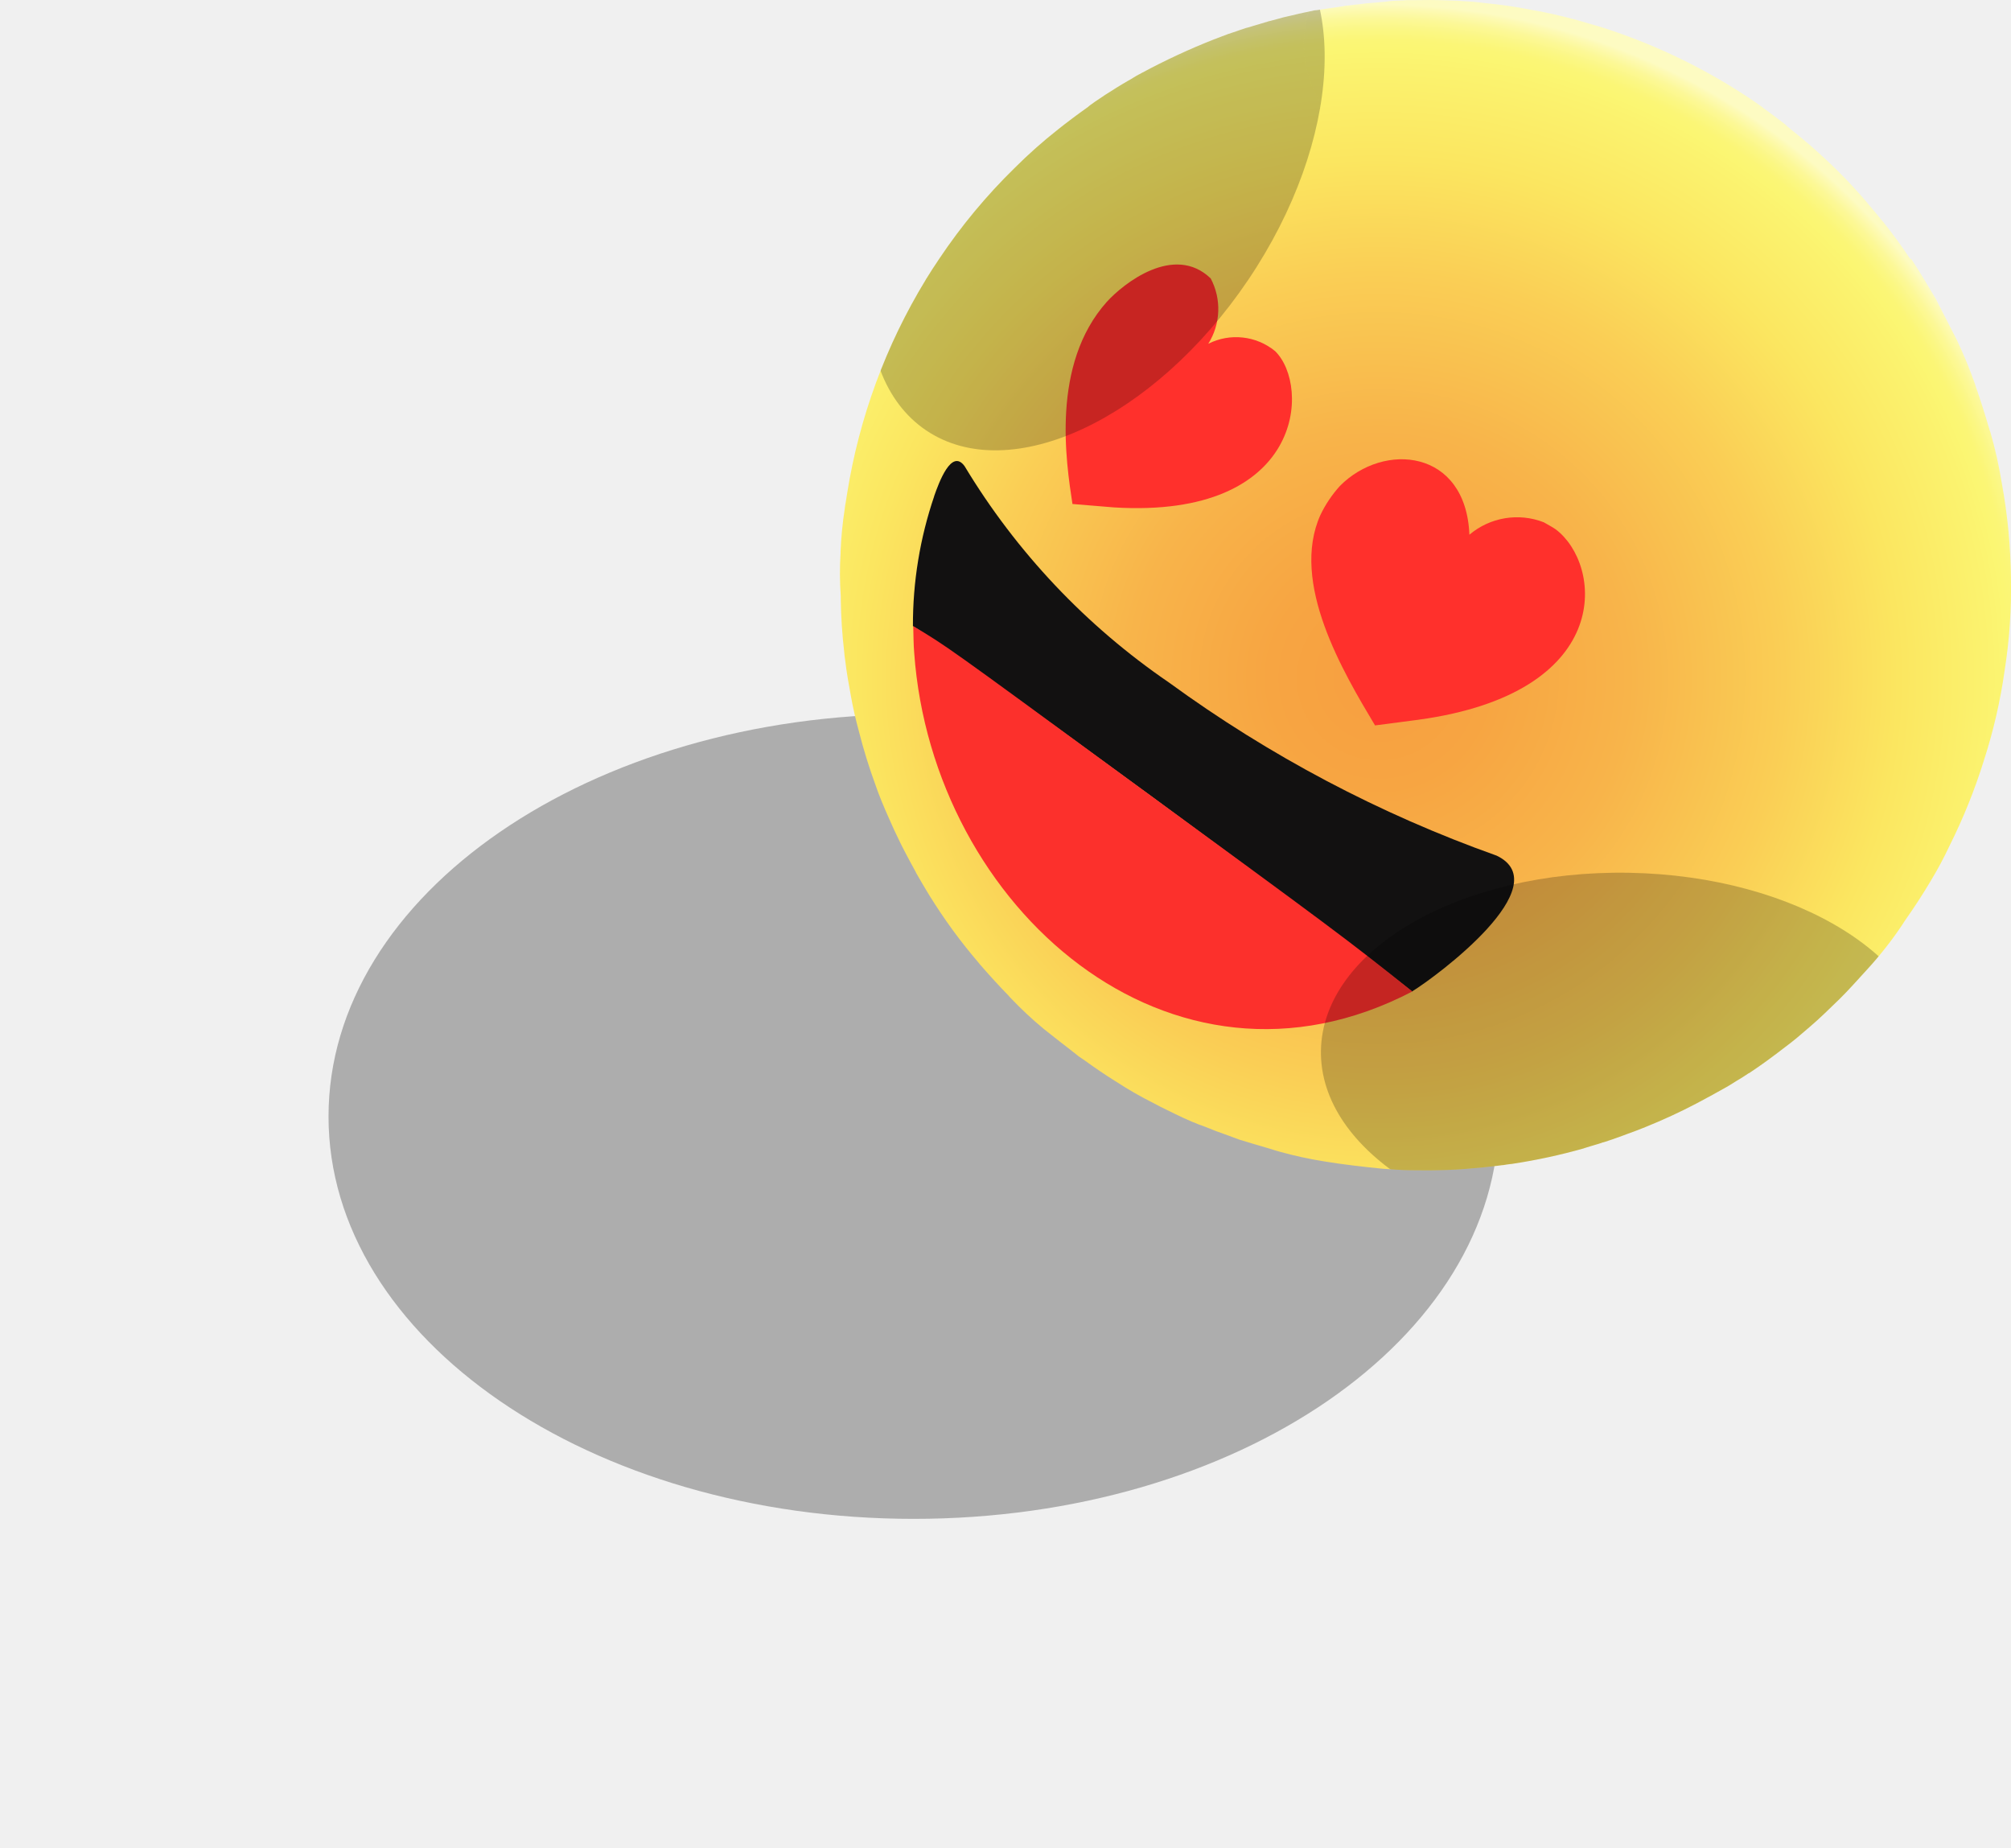
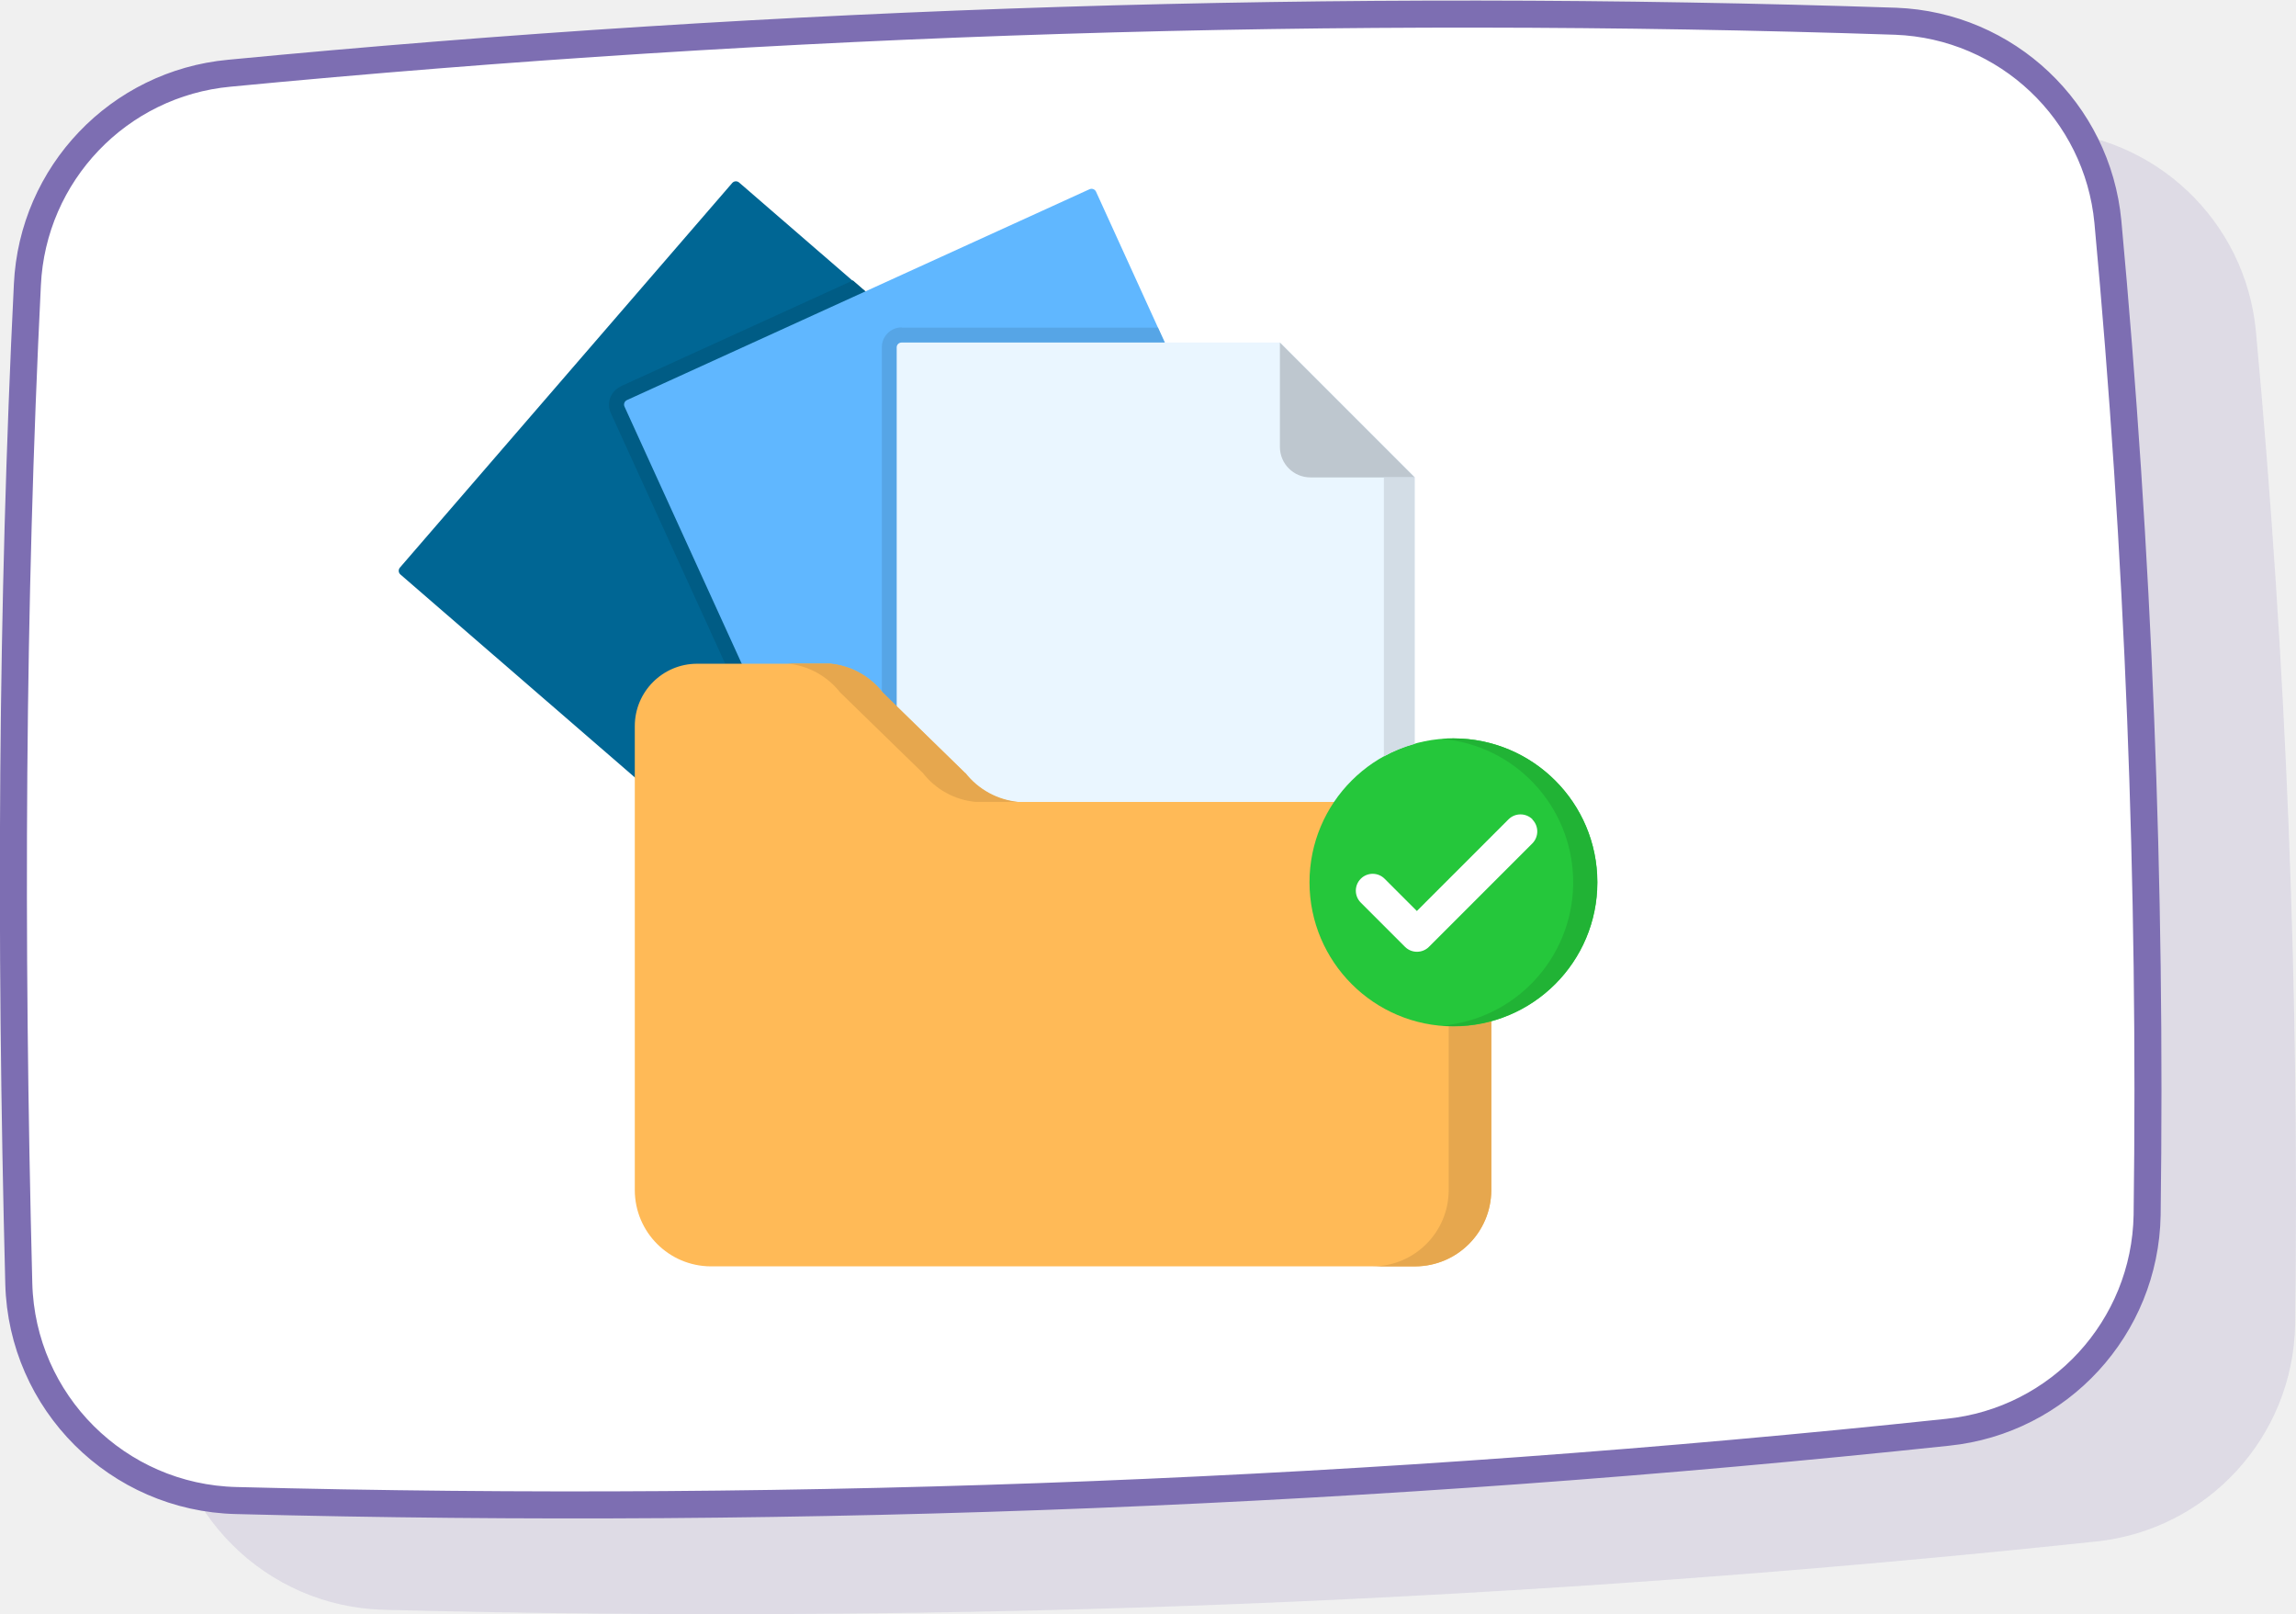
- <svg xmlns="http://www.w3.org/2000/svg" xmlns:xlink="http://www.w3.org/1999/xlink" width="82.478" height="75.758" viewBox="0 0 82.478 75.758">
-   <defs>
-     <radialGradient id="radial-gradient" cx="0.471" cy="0.58" r="0.575" gradientTransform="matrix(-0.999, -0.004, -0.004, 1, 0.933, 0.001)" gradientUnits="objectBoundingBox">
-       <stop offset="0" stop-color="#f79f40" />
-       <stop offset="0.163" stop-color="#f7a542" />
-       <stop offset="0.371" stop-color="#f8b44a" />
-       <stop offset="0.601" stop-color="#face55" />
-       <stop offset="0.771" stop-color="#fbe660" />
-       <stop offset="0.91" stop-color="#fbf36f" />
-       <stop offset="0.932" stop-color="#fbf672" />
-       <stop offset="0.947" stop-color="#fbf676" />
-       <stop offset="0.962" stop-color="#fbf783" />
-       <stop offset="0.978" stop-color="#fcf897" />
-       <stop offset="0.994" stop-color="#fdfab4" />
-       <stop offset="1" stop-color="#fdfbc2" />
-     </radialGradient>
-     <clipPath id="clip-path">
-       <path id="Trazado_116496" data-name="Trazado 116496" d="M52.65,29.84v-.06c0-.11-.03-.77-.15-1.75-.01-.09-.02-.17-.03-.26-.02-.12-.04-.25-.06-.38a23.894,23.894,0,0,0-3.15-8.77c0-.01-.01-.01-.01-.02-.17-.29-.35-.57-.54-.85h0a23.353,23.353,0,0,0-3.06-3.74,20.449,20.449,0,0,0-1.77-1.6c-.39-.32-.78-.62-1.19-.91a.265.265,0,0,1-.06-.05l-.05-.04-.21-.15c-.26-.18-.55-.37-.86-.57h0c-.01-.01-.02-.01-.03-.02-.15-.09-.3-.19-.47-.28-.07-.04-.15-.09-.22-.13s-.12-.07-.19-.11a1.092,1.092,0,0,0-.15-.08,25.413,25.413,0,0,0-2.93-1.4c-.26-.11-.47-.18-.58-.23l-.18-.07-.18-.07c-.01,0-.02-.01-.03-.01l-.04-.01-.3-.1-.04-.01c-.01,0-.03-.01-.04-.01l-.2-.07a2.759,2.759,0,0,0-.27-.08l-.23-.07c-.04-.01-.09-.03-.13-.04-.01,0-.03-.01-.04-.01s-.03-.01-.05-.01a.636.636,0,0,1-.07-.02l-.26-.07-.22-.06c-.07-.02-.14-.03-.21-.05h-.01l-.13-.03-.25-.06-.18-.04a2.049,2.049,0,0,0-.24-.05c-.01,0-.03-.01-.04-.01-.06-.01-.12-.03-.18-.04l-.11-.02-.13-.03h-.02l-.04-.01c-.02,0-.05-.01-.07-.01a1.766,1.766,0,0,1-.2-.04.6.6,0,0,0-.12-.02h0a2.068,2.068,0,0,1-.22-.04l-.19-.03c-.03-.01-.07-.01-.11-.02a.985.985,0,0,0-.17-.02,1,1,0,0,0-.16-.02l-.27-.03-.25-.03c-.03,0-.05-.01-.08-.01h-.02a1.641,1.641,0,0,0-.23-.02l-.34-.03c-.08-.01-.16-.01-.23-.02-.09-.01-.17-.01-.26-.02s-.18-.01-.27-.02A.97.97,0,0,1,29.76,7h-.37c-.48-.01-.96-.01-1.45,0-.11,0-.21,0-.31.01s-.22.01-.32.02c-.07,0-.13.01-.19.01-.16.01-.31.02-.46.04-.05,0-.11.01-.16.01-.22.02-.43.04-.64.07-.1.01-.2.02-.3.04h-.01c-.02,0-.04.01-.06.01q-.24.03-.45.06c-.11.02-.23.04-.34.05-.26.04-.47.08-.61.11-.7.14-1.38.3-2.06.5-.41.11-.77.22-1.21.38a24.021,24.021,0,0,0-5.31,2.61h0c-.17.11-.33.22-.49.33a.265.265,0,0,0-.06.05c-.28.2-.56.4-.84.61a.423.423,0,0,1-.07.05l-.02.02-.02.02c-.01.01-.02.02-.03.02s-.02.01-.03.02c-.08.06-.15.12-.23.18-.15.12-.3.24-.44.36-.08.07-.16.13-.24.2-.16.14-.32.27-.46.4l-.02.02-.02.02c-.03.03-.07.06-.1.09-.75.69-1.21,1.19-1.24,1.22-.23.25-.46.51-.69.77-.16.19-.33.38-.5.59-.01.01-.02.03-.04.04l-.03.03c-.34.42-.69.89-1.08,1.46l-.01.01-.01.01c-.01.01-.01.02-.02.02-.18.26-.36.55-.54.86-.16.26-.32.52-.46.75l-.46.88c-.15.29-.29.56-.42.82a16.758,16.758,0,0,0-.76,1.82h0v.01c-.22.6-.42,1.23-.6,1.84l-.01.02a.037.037,0,0,1-.01.03,17.968,17.968,0,0,0-.5,2.13,23.506,23.506,0,0,0-.17,7.66,22.794,22.794,0,0,0,.82,3.68,23.944,23.944,0,0,0,1.38,3.51,15.311,15.311,0,0,0,.75,1.42c.32.56.68,1.11,1.06,1.66.04.07.09.13.13.2a16,16,0,0,0,1.39,1.8c.34.37.78.88,1.14,1.24s.83.82,1.22,1.15h0c.42.37.6.53.99.83q.72.585,1.47,1.08h.01c.16.11.32.22.49.32.19.12.38.24.55.34.09.05.22.13.36.21a.573.573,0,0,1,.07.04c.15.09.33.18.52.29.04.02.09.05.13.07a22.789,22.789,0,0,0,2.12,1c.18.07.42.17.7.28l.24.09.42.15.3.1.11.03c.01,0,.01,0,.02.01l.16.05a2.759,2.759,0,0,0,.27.08l.26.08c.01,0,.02,0,.02.01a22.1,22.1,0,0,0,2.96.66l.09.01c.08.01.17.03.27.04h.03l.23.03.53.06c.24.03.56.05.79.07s.49.03.74.04h.02c.13.01.25.01.37.01.33.01.77,0,1.1.01s.79-.03,1.13-.05c.72-.06,1.68-.17,2.39-.28a18.747,18.747,0,0,0,1.84-.38c.14-.04.28-.08.43-.12.43-.12.87-.25,1.24-.36l.43-.16c.35-.12.69-.25,1.03-.38l.17-.06c.4-.15.89-.38,1.32-.59.19-.09.37-.18.55-.28a15.71,15.71,0,0,0,1.56-.88c.02-.01.03-.02.05-.03.41-.26.82-.52,1.22-.81.09-.06.18-.12.26-.17l.44-.34c.12-.09.23-.18.35-.27l.66-.52a14.289,14.289,0,0,0,1.37-1.26l.03-.03.07-.07c.35-.35.74-.77,1.2-1.29a.138.138,0,0,0,.03-.04h0a20.958,20.958,0,0,0,2.02-2.71c.01-.01.01-.02.02-.03.19-.3.38-.61.57-.95v-.01h0c.08-.14.16-.29.24-.44.11-.2.22-.41.31-.59l.09-.18c.16-.32.31-.65.47-.99.21-.47.41-.94.56-1.36h0c.26-.7.5-1.44.71-2.23.13-.48.25-.96.33-1.41.1-.48.18-.98.25-1.5.02-.12.03-.23.05-.34.08-.69.14-1.41.16-2.14v-.13C52.68,31.04,52.68,30.45,52.65,29.84Z" transform="translate(-4.654 -6.992)" />
-     </clipPath>
-     <linearGradient id="linear-gradient" x1="-0.166" y1="-323.933" x2="-1.166" y2="-323.933" gradientUnits="objectBoundingBox">
-       <stop offset="0" stop-color="#19b79c" />
-       <stop offset="0.405" stop-color="#1dbb9e" />
-       <stop offset="0.825" stop-color="#2ac8a3" />
-       <stop offset="0.997" stop-color="#31cfa6" />
-     </linearGradient>
-     <linearGradient id="linear-gradient-2" x1="-2.106" y1="-363.238" x2="-3.08" y2="-363.238" xlink:href="#linear-gradient" />
-     <clipPath id="clip-path-2">
-       <path id="Trazado_116504" data-name="Trazado 116504" d="M4.652,29.65v-.06a15.757,15.757,0,0,1,.17-1.74,2.335,2.335,0,0,1,.04-.26c.02-.12.04-.25.06-.38a24.088,24.088,0,0,1,3.22-8.75c0-.01.01-.01.01-.02.18-.29.36-.57.55-.85h0a23.39,23.39,0,0,1,3.09-3.72,20.134,20.134,0,0,1,1.78-1.58q.585-.465,1.2-.9a.265.265,0,0,0,.06-.05l.05-.04.21-.15c.26-.18.55-.37.86-.56h0c.01-.01.02-.01.03-.02.15-.09.31-.19.47-.28a2.53,2.53,0,0,0,.22-.13c.06-.04.12-.07.19-.11.05-.03.1-.05.15-.08a27.308,27.308,0,0,1,2.95-1.37c.26-.1.47-.18.58-.22l.18-.06.18-.06c.01,0,.02-.01.03-.01l.05-.02.3-.1.04-.01c.01,0,.03-.01.04-.01l.2-.06c.08-.02.19-.06.27-.08l.23-.07a.647.647,0,0,0,.13-.04c.01,0,.03-.01.04-.01s.03-.01.05-.01a.637.637,0,0,0,.07-.02l.26-.07.22-.06c.07-.02.14-.03.21-.05h.01l.13-.03c.08-.02.18-.04.25-.06l.18-.04c.08-.02.16-.03.24-.05.01,0,.03-.01.04-.01a1.163,1.163,0,0,0,.18-.04l.11-.01.13-.02h.02l.04-.01c.02,0,.05-.01.07-.01l.2-.03c.04-.01.09-.01.13-.02h0l.22-.03.19-.03a.516.516,0,0,0,.11-.02.985.985,0,0,1,.17-.02c.06-.01.11-.01.16-.02l.27-.03.25-.03c.03,0,.05-.01.08-.01h.02c.07-.01.15-.01.23-.02l.34-.03c.08-.01.16-.01.23-.02a1.569,1.569,0,0,1,.24-.03,2.437,2.437,0,0,1,.27-.01.86.86,0,0,1,.16-.01l.15-.01h.24c.49-.01.97-.01,1.45.01.11,0,.21.01.31.01s.22.01.32.02c.07,0,.13.01.19.01.16.01.31.02.46.04.05.01.11.01.16.02.22.02.43.05.64.07.1.01.2.03.3.04h.01c.02,0,.04.01.06.01.16.02.31.05.45.07l.34.06c.26.05.47.09.6.11.69.14,1.38.31,2.06.52.41.11.76.23,1.21.39a24.178,24.178,0,0,1,5.28,2.65h0c.16.11.33.22.49.34a.265.265,0,0,1,.06.05c.28.2.56.41.83.62a.424.424,0,0,0,.07.05l.02.02.02.02.03.03c.01.01.02.01.02.02.08.06.15.12.22.18.15.12.3.24.44.36.08.07.16.14.24.2.16.14.31.28.46.41l.02.02.02.02c.03.03.07.06.1.09.75.69,1.2,1.2,1.23,1.23.23.25.46.51.68.78.16.19.32.38.49.59.01.01.02.03.04.04l.02.03c.33.42.69.89,1.07,1.47l.04.01.01.01c.01.01.01.02.02.02.17.26.36.56.54.86.16.26.31.53.45.75l.45.88c.15.29.29.56.42.82a18.431,18.431,0,0,1,.75,1.83h0v.01c.21.6.41,1.23.59,1.85l.01.02a.037.037,0,0,0,.01.03,17.59,17.59,0,0,1,.48,2.14,22.71,22.71,0,0,1,.37,3.87,21.465,21.465,0,0,1-.26,3.8,21.96,21.96,0,0,1-.85,3.68,23.286,23.286,0,0,1-1.41,3.5,15.244,15.244,0,0,1-.76,1.42c-.33.56-.69,1.11-1.07,1.65-.04.07-.09.13-.13.2a15.2,15.2,0,0,1-1.41,1.79c-.34.37-.79.88-1.15,1.23s-.84.82-1.22,1.14h0c-.43.37-.6.52-1,.82-.49.38-.98.74-1.48,1.07H41.9c-.16.11-.32.21-.49.31-.19.12-.38.24-.55.33-.09.05-.22.12-.36.2a.574.574,0,0,0-.07.04c-.15.08-.33.18-.52.28-.04.02-.09.05-.13.07a23.108,23.108,0,0,1-2.12.98c-.18.07-.42.17-.71.27l-.24.09-.42.15-.3.1-.11.03c-.01,0-.01,0-.02.01l-.16.05c-.08.02-.19.06-.27.08l-.26.08c-.01,0-.02,0-.02.01a23.962,23.962,0,0,1-2.96.64l-.09.01c-.08.01-.17.02-.27.04H31.8l-.23.03-.53.06c-.24.02-.56.05-.79.07s-.49.03-.74.04h-.02c-.13,0-.25.01-.37.01-.33.01-.77,0-1.1,0s-.79-.04-1.13-.06c-.72-.07-1.68-.18-2.39-.3a16.281,16.281,0,0,1-1.84-.4c-.14-.04-.28-.08-.43-.13-.43-.12-.87-.26-1.24-.37l-.43-.16c-.35-.12-.69-.25-1.03-.39l-.17-.06c-.4-.15-.88-.38-1.32-.6-.19-.09-.37-.18-.55-.28a15.612,15.612,0,0,1-1.55-.89.219.219,0,0,0-.05-.03c-.41-.26-.81-.53-1.21-.82-.09-.06-.17-.12-.25-.17L14,49.97c-.12-.09-.23-.18-.35-.27l-.66-.52a15.233,15.233,0,0,1-1.36-1.27l-.03-.03-.06-.07c-.34-.35-.74-.78-1.19-1.3a.138.138,0,0,1-.03-.04h0a21.889,21.889,0,0,1-2-2.73c-.01-.01-.01-.02-.02-.03-.18-.3-.37-.61-.56-.95v-.01h0c-.08-.14-.16-.29-.24-.44-.11-.21-.22-.41-.31-.59l-.09-.18c-.16-.32-.31-.65-.46-.99-.21-.47-.41-.95-.55-1.36h0a22.441,22.441,0,0,1-.69-2.23c-.13-.48-.24-.96-.32-1.41-.09-.49-.18-.98-.24-1.5-.02-.12-.03-.23-.04-.34a21.166,21.166,0,0,1-.14-2.14v-.13A13.347,13.347,0,0,1,4.652,29.65Z" transform="translate(-4.627 -6.983)" fill="url(#radial-gradient)" />
-     </clipPath>
-   </defs>
-   <g id="Grupo_157926" data-name="Grupo 157926" transform="translate(13.474)">
-     <ellipse id="Elipse_4737" data-name="Elipse 4737" cx="24" cy="16.5" rx="24" ry="16.5" transform="translate(0 29.284)" fill="#0b0b0b" opacity="0.292" style="mix-blend-mode: multiply;isolation: isolate" />
-     <path id="Trazado_116493" data-name="Trazado 116493" d="M4.652,29.65v-.06a15.757,15.757,0,0,1,.17-1.74,2.335,2.335,0,0,1,.04-.26c.02-.12.04-.25.06-.38a24.088,24.088,0,0,1,3.22-8.75c0-.01.01-.01.01-.02.18-.29.36-.57.55-.85h0a23.39,23.39,0,0,1,3.09-3.72,20.134,20.134,0,0,1,1.78-1.58q.585-.465,1.2-.9a.265.265,0,0,0,.06-.05l.05-.04.21-.15c.26-.18.55-.37.86-.56h0c.01-.01.02-.01.03-.02.15-.09.31-.19.47-.28a2.53,2.53,0,0,0,.22-.13c.06-.04.12-.07.19-.11.05-.03.1-.05.15-.08a27.308,27.308,0,0,1,2.95-1.37c.26-.1.47-.18.58-.22l.18-.06.18-.06c.01,0,.02-.01.03-.01l.05-.02.3-.1.04-.01c.01,0,.03-.01.04-.01l.2-.06c.08-.02.19-.06.27-.08l.23-.07a.647.647,0,0,0,.13-.04c.01,0,.03-.01.04-.01s.03-.01.05-.01a.637.637,0,0,0,.07-.02l.26-.07.22-.06c.07-.02.14-.03.21-.05h.01l.13-.03c.08-.02.18-.04.25-.06l.18-.04c.08-.02.16-.03.24-.05.01,0,.03-.01.04-.01a1.163,1.163,0,0,0,.18-.04l.11-.01.13-.02h.02l.04-.01c.02,0,.05-.01.07-.01l.2-.03c.04-.01.09-.01.13-.02h0l.22-.03.19-.03a.516.516,0,0,0,.11-.02.985.985,0,0,1,.17-.02c.06-.01.11-.01.16-.02l.27-.03.25-.03c.03,0,.05-.01.08-.01h.02c.07-.01.15-.01.23-.02l.34-.03c.08-.01.16-.01.23-.02a1.569,1.569,0,0,1,.24-.03,2.437,2.437,0,0,1,.27-.01.86.86,0,0,1,.16-.01l.15-.01h.24c.49-.01.97-.01,1.45.01.11,0,.21.01.31.01s.22.01.32.02c.07,0,.13.01.19.01.16.01.31.02.46.04.05.01.11.01.16.02.22.02.43.05.64.07.1.01.2.03.3.04h.01c.02,0,.04.01.06.01.16.02.31.05.45.07l.34.06c.26.05.47.09.6.11.69.14,1.38.31,2.06.52.41.11.76.23,1.21.39a24.178,24.178,0,0,1,5.28,2.65h0c.16.11.33.22.49.34a.265.265,0,0,1,.06.05c.28.2.56.41.83.62a.424.424,0,0,0,.07.05l.02.02.02.02.03.03c.01.01.02.01.02.02.08.06.15.12.22.18.15.12.3.24.44.36.08.07.16.14.24.2.16.14.31.28.46.41l.02.02.02.02c.03.03.07.06.1.09.75.69,1.2,1.2,1.23,1.23.23.25.46.51.68.78.16.19.32.38.49.59.01.01.02.03.04.04l.02.03c.33.42.69.89,1.07,1.47l.04.01.01.01c.01.01.01.02.02.02.17.26.36.56.54.86.16.26.31.53.45.75l.45.88c.15.29.29.56.42.82a18.431,18.431,0,0,1,.75,1.83h0v.01c.21.6.41,1.23.59,1.85l.01.02a.037.037,0,0,0,.01.03,17.59,17.59,0,0,1,.48,2.14,22.71,22.71,0,0,1,.37,3.87,21.465,21.465,0,0,1-.26,3.8,21.96,21.96,0,0,1-.85,3.68,23.286,23.286,0,0,1-1.41,3.5,15.244,15.244,0,0,1-.76,1.42c-.33.56-.69,1.11-1.07,1.65-.04.07-.09.13-.13.2a15.2,15.2,0,0,1-1.41,1.79c-.34.37-.79.88-1.15,1.23s-.84.82-1.22,1.14h0c-.43.37-.6.52-1,.82-.49.38-.98.74-1.48,1.07H41.9c-.16.11-.32.21-.49.31-.19.12-.38.24-.55.33-.09.05-.22.12-.36.2a.574.574,0,0,0-.07.04c-.15.08-.33.18-.52.28-.04.02-.09.05-.13.07a23.108,23.108,0,0,1-2.12.98c-.18.07-.42.17-.71.27l-.24.09-.42.15-.3.1-.11.03c-.01,0-.01,0-.02.01l-.16.05c-.08.02-.19.06-.27.08l-.26.08c-.01,0-.02,0-.02.01a23.962,23.962,0,0,1-2.96.64l-.09.01c-.08.01-.17.02-.27.04H31.8l-.23.03-.53.06c-.24.02-.56.05-.79.07s-.49.03-.74.04h-.02c-.13,0-.25.01-.37.01-.33.01-.77,0-1.1,0s-.79-.04-1.13-.06c-.72-.07-1.68-.18-2.39-.3a16.281,16.281,0,0,1-1.84-.4c-.14-.04-.28-.08-.43-.13-.43-.12-.87-.26-1.24-.37l-.43-.16c-.35-.12-.69-.25-1.03-.39l-.17-.06c-.4-.15-.88-.38-1.32-.6-.19-.09-.37-.18-.55-.28a15.612,15.612,0,0,1-1.55-.89.219.219,0,0,0-.05-.03c-.41-.26-.81-.53-1.21-.82-.09-.06-.17-.12-.25-.17L14,49.97c-.12-.09-.23-.18-.35-.27l-.66-.52a15.233,15.233,0,0,1-1.36-1.27l-.03-.03-.06-.07c-.34-.35-.74-.78-1.19-1.3a.138.138,0,0,1-.03-.04h0a21.889,21.889,0,0,1-2-2.73c-.01-.01-.01-.02-.02-.03-.18-.3-.37-.61-.56-.95v-.01h0c-.08-.14-.16-.29-.24-.44-.11-.21-.22-.41-.31-.59l-.09-.18c-.16-.32-.31-.65-.46-.99-.21-.47-.41-.95-.55-1.36h0a22.441,22.441,0,0,1-.69-2.23c-.13-.48-.24-.96-.32-1.41-.09-.49-.18-.98-.24-1.5-.02-.12-.03-.23-.04-.34a21.166,21.166,0,0,1-.14-2.14v-.13A13.347,13.347,0,0,1,4.652,29.65Z" transform="translate(16.349 -6.983)" fill="url(#radial-gradient)" />
-     <g id="Grupo_86225" data-name="Grupo 86225" transform="translate(20.955 0.009)" clip-path="url(#clip-path)">
-       <path id="Trazado_116494" data-name="Trazado 116494" d="M50.67,21.64a4.37,4.37,0,0,1,.18-.46C50.8,21.33,50.74,21.48,50.67,21.64Z" transform="translate(-48.844 -6.992)" fill="url(#linear-gradient)" />
-       <path id="Trazado_116495" data-name="Trazado 116495" d="M4.7,34.92c.03-.14.05-.28.08-.41C4.75,34.65,4.73,34.79,4.7,34.92Z" transform="translate(43.196 -6.992)" fill="url(#linear-gradient-2)" />
+ <svg xmlns="http://www.w3.org/2000/svg" width="127.423" height="89.548" viewBox="0 0 127.423 89.548">
+   <g id="Grupo_1101503" data-name="Grupo 1101503" transform="translate(11838.965 12120.998)">
+     <g id="Grupo_1098976" data-name="Grupo 1098976" transform="translate(-11877.245 -12180.61)">
+       <path id="Trazado_873094" data-name="Trazado 873094" d="M165.656,133.1a521.824,521.824,0,0,0-2.177-55.111,12.3,12.3,0,0,0-11.774-11.133,718.636,718.636,0,0,0-92.48,2.884A12.364,12.364,0,0,0,48.018,81.474c-.873,17.691-.976,35.993-.477,55.42a12.364,12.364,0,0,0,12.08,12.039,722.552,722.552,0,0,0,94.969-3.788A12.329,12.329,0,0,0,165.656,133.1Z" fill="#7d6eb2" opacity="0.15" style="mix-blend-mode: multiply;isolation: isolate" />
+       <path id="Trazado_873095" data-name="Trazado 873095" d="M157.441,127.035a522.081,522.081,0,0,0-2.177-55.11,12.3,12.3,0,0,0-11.775-11.134A718.621,718.621,0,0,0,51.01,63.675,12.366,12.366,0,0,0,39.8,75.411c-.873,17.691-.976,35.992-.477,55.419A12.364,12.364,0,0,0,51.4,142.87a722.567,722.567,0,0,0,94.97-3.788A12.331,12.331,0,0,0,157.441,127.035Z" fill="#fff" />
+       <path id="Trazado_873096" data-name="Trazado 873096" d="M157.441,127.035a522.081,522.081,0,0,0-2.177-55.11,12.3,12.3,0,0,0-11.775-11.134A718.621,718.621,0,0,0,51.01,63.675,12.366,12.366,0,0,0,39.8,75.411c-.873,17.691-.976,35.992-.477,55.419A12.364,12.364,0,0,0,51.4,142.87a722.567,722.567,0,0,0,94.97-3.788A12.331,12.331,0,0,0,157.441,127.035Z" fill="none" stroke="#7d6eb2" stroke-linecap="round" stroke-linejoin="round" stroke-width="1.5" />
    </g>
-     <path id="Trazado_116497" data-name="Trazado 116497" d="M25.873,27.33A16.375,16.375,0,0,0,25,32.66c2.26,1.39,16.97,12.2,20.47,14.98,1.03-.63,6.02-4.35,3.47-5.57a52.925,52.925,0,0,1-13.44-7.1,28.664,28.664,0,0,1-8.38-8.87c-.54-.75-1.06.69-1.25,1.23" transform="translate(-1.032 -6.983)" fill="#121111" />
-     <path id="Trazado_116499" data-name="Trazado 116499" d="M29.22,33.76c.75,10.43,10.52,19.05,20.43,13.88-2.65-2.12-3.33-2.62-11.66-8.71-7.45-5.46-7.45-5.46-8.81-6.27.01.33.01.77.04,1.1" transform="translate(-5.199 -6.983)" fill="#fc302c" />
-     <g id="Grupo_86231" data-name="Grupo 86231" transform="translate(40.307 18.833)">
-       <path id="Trazado_116501" data-name="Trazado 116501" d="M22.473,28.1c-1.25,2.78.93,6.44,2.24,8.63.65-.09,1.52-.19,2.17-.29,7.67-1.22,7.14-6.32,5.24-7.75-.14-.1-.34-.2-.49-.29a3.024,3.024,0,0,0-3.05.51c-.14-3.51-3.51-3.82-5.31-2a4.969,4.969,0,0,0-.8,1.19" transform="translate(-22.099 -25.816)" fill="#ff302c" />
-     </g>
-     <g id="Grupo_86232" data-name="Grupo 86232" transform="translate(30.232 10.846)">
-       <path id="Trazado_116503" data-name="Trazado 116503" d="M35.806,19.36c-2.3,2.57-1.67,6.58-1.41,8.29.51.04,1.19.1,1.7.14,7.78.48,8.08-4.98,6.61-6.41a2.529,2.529,0,0,0-2.74-.3,2.679,2.679,0,0,0,.1-2.68c-1.5-1.44-3.58.21-4.26.96" transform="translate(-34.117 -17.829)" fill="#ff302c" />
-     </g>
-     <g id="Enmascarar_grupo_59" data-name="Enmascarar grupo 59" transform="translate(20.976 0)" clip-path="url(#clip-path-2)">
-       <g id="Grupo_86233" data-name="Grupo 86233" transform="translate(-2.683 -7.272)" opacity="0.561" style="mix-blend-mode: multiply;isolation: isolate">
-         <g id="Grupo_86230" data-name="Grupo 86230" transform="translate(0)">
-           <ellipse id="Elipse_4734" data-name="Elipse 4734" cx="12.5" cy="7.5" rx="12.5" ry="7.5" transform="translate(21.707 1.557)" fill="#fff" opacity="0.743" />
-           <ellipse id="Elipse_4735" data-name="Elipse 4735" cx="12.5" cy="7.5" rx="12.5" ry="7.5" transform="translate(26.415 8.388) rotate(124)" opacity="0.387" />
-           <ellipse id="Elipse_4736" data-name="Elipse 4736" cx="12.5" cy="7.5" rx="12.5" ry="7.5" transform="matrix(-1, -0.017, 0.017, -1, 47.282, 58.274)" opacity="0.387" />
-         </g>
+     <g id="_2documentation_copia" data-name="2documentation copia" transform="translate(-11823.868 -12141.67)">
+       <g id="Grupo_1099639" data-name="Grupo 1099639" transform="translate(7.032 30.732)">
+         <path id="Trazado_874303" data-name="Trazado 874303" d="M7.094,52.169,25.543,30.821a.271.271,0,0,1,.374-.027L53.25,54.44a.271.271,0,0,1,.027.374h0L34.815,76.162a.271.271,0,0,1-.374.027L7.121,52.543a.271.271,0,0,1-.027-.374Z" transform="translate(-7.032 -30.732)" fill="#006694" fill-rule="evenodd" />
+         <path id="Trazado_874304" data-name="Trazado 874304" d="M95.007,77.778,107.9,71.9l21.041,18.2a.271.271,0,0,1,.027.374h0L110.5,111.817a.271.271,0,0,1-.374.027l-1.309-1.136L94.459,79.247a1.105,1.105,0,0,1,.548-1.456h0Z" transform="translate(-82.694 -66.4)" fill="#005c85" fill-rule="evenodd" />
+         <path id="Trazado_874305" data-name="Trazado 874305" d="M100.764,45.533l25.676-11.7a.273.273,0,0,1,.361.134l14.989,32.89a.286.286,0,0,1-.134.361l-25.676,11.7a.265.265,0,0,1-.347-.134l-15-32.89a.273.273,0,0,1,.134-.361Z" transform="translate(-88.103 -33.393)" fill="#60b7ff" fill-rule="evenodd" />
+         <path id="Trazado_874306" data-name="Trazado 874306" d="M208.8,91.413h14.227l11.556,25.342a.286.286,0,0,1-.134.361l-25.676,11.7a.265.265,0,0,1-.347-.134l-.721-1.59V92.509a1.1,1.1,0,0,1,1.1-1.109h0Z" transform="translate(-180.893 -83.295)" fill="#56a5e6" fill-rule="evenodd" />
+         <path id="Trazado_874307" data-name="Trazado 874307" d="M214.167,97.7h21.014l7.468,7.468V134.1a.268.268,0,0,1-.267.267H214.167a.268.268,0,0,1-.267-.267V97.967A.268.268,0,0,1,214.167,97.7Z" transform="translate(-186.264 -88.754)" fill="#eaf6ff" fill-rule="evenodd" />
+         <path id="Trazado_874308" data-name="Trazado 874308" d="M373.1,97.7v5.8a1.693,1.693,0,0,0,1.683,1.683h5.8l-7.468-7.468Z" transform="translate(-324.197 -88.754)" fill="#bec7cf" fill-rule="evenodd" />
+         <path id="Trazado_874309" data-name="Trazado 874309" d="M126.354,238.768H148.41a4.239,4.239,0,0,1,4.221,4.221v17.327a4.239,4.239,0,0,1-4.221,4.221H109.321a4.239,4.239,0,0,1-4.221-4.221V234.56a3.461,3.461,0,0,1,3.46-3.46h7.361a4.243,4.243,0,0,1,2.926,1.6l4.582,4.475a4.19,4.19,0,0,0,2.926,1.6h0Z" transform="translate(-91.999 -204.333)" fill="#ffba57" fill-rule="evenodd" />
+         <path id="Trazado_874310" data-name="Trazado 874310" d="M203.314,239.39A4.207,4.207,0,0,1,205.2,242.9V260.23a4.239,4.239,0,0,1-4.221,4.221h2.365a4.239,4.239,0,0,0,4.221-4.221V242.9a4.23,4.23,0,0,0-4.221-4.221h-2.365a4.108,4.108,0,0,1,2.324.708h.013Zm-24.941-2.311-3.807-3.714-.775-.761a4.19,4.19,0,0,0-2.926-1.6H168.5a4.243,4.243,0,0,1,2.926,1.6l3.139,3.059,1.456,1.416a4.19,4.19,0,0,0,2.926,1.6h2.365a4.243,4.243,0,0,1-2.926-1.6h-.013Z" transform="translate(-146.929 -204.246)" fill="#e6a74e" fill-rule="evenodd" />
+         <path id="Trazado_874311" data-name="Trazado 874311" d="M393.389,278.078a7.989,7.989,0,1,0-7.989-7.989h0A8,8,0,0,0,393.389,278.078Z" transform="translate(-334.854 -231.191)" fill="#25c73b" fill-rule="evenodd" />
+         <path id="Trazado_874312" data-name="Trazado 874312" d="M440.113,262.127a7.986,7.986,0,0,1,.4,15.871c-.134.013-.267.04-.4.04.134,0,.267.013.4.027h.267a7.982,7.982,0,0,0,0-15.964,5.806,5.806,0,0,0-.681.027h.013Z" transform="translate(-382.246 -231.191)" fill="#21b335" fill-rule="evenodd" />
+         <path id="Trazado_874313" data-name="Trazado 874313" d="M416.3,153.7v15.483a7.655,7.655,0,0,1,1.71-.695V153.7Z" transform="translate(-361.626 -137.273)" fill="#d3dde6" fill-rule="evenodd" />
      </g>
+       <path id="Trazado_874314" data-name="Trazado 874314" d="M414.471,293.945a.944.944,0,0,0-1.323,0h0l-5.09,5.09-1.79-1.79a.935.935,0,0,0-1.323,1.323l2.458,2.458a.943.943,0,0,0,1.323,0h0l5.744-5.744a.944.944,0,0,0,0-1.323h0Z" transform="translate(-344.522 -227.816)" fill="#fff" />
    </g>
  </g>
</svg>
